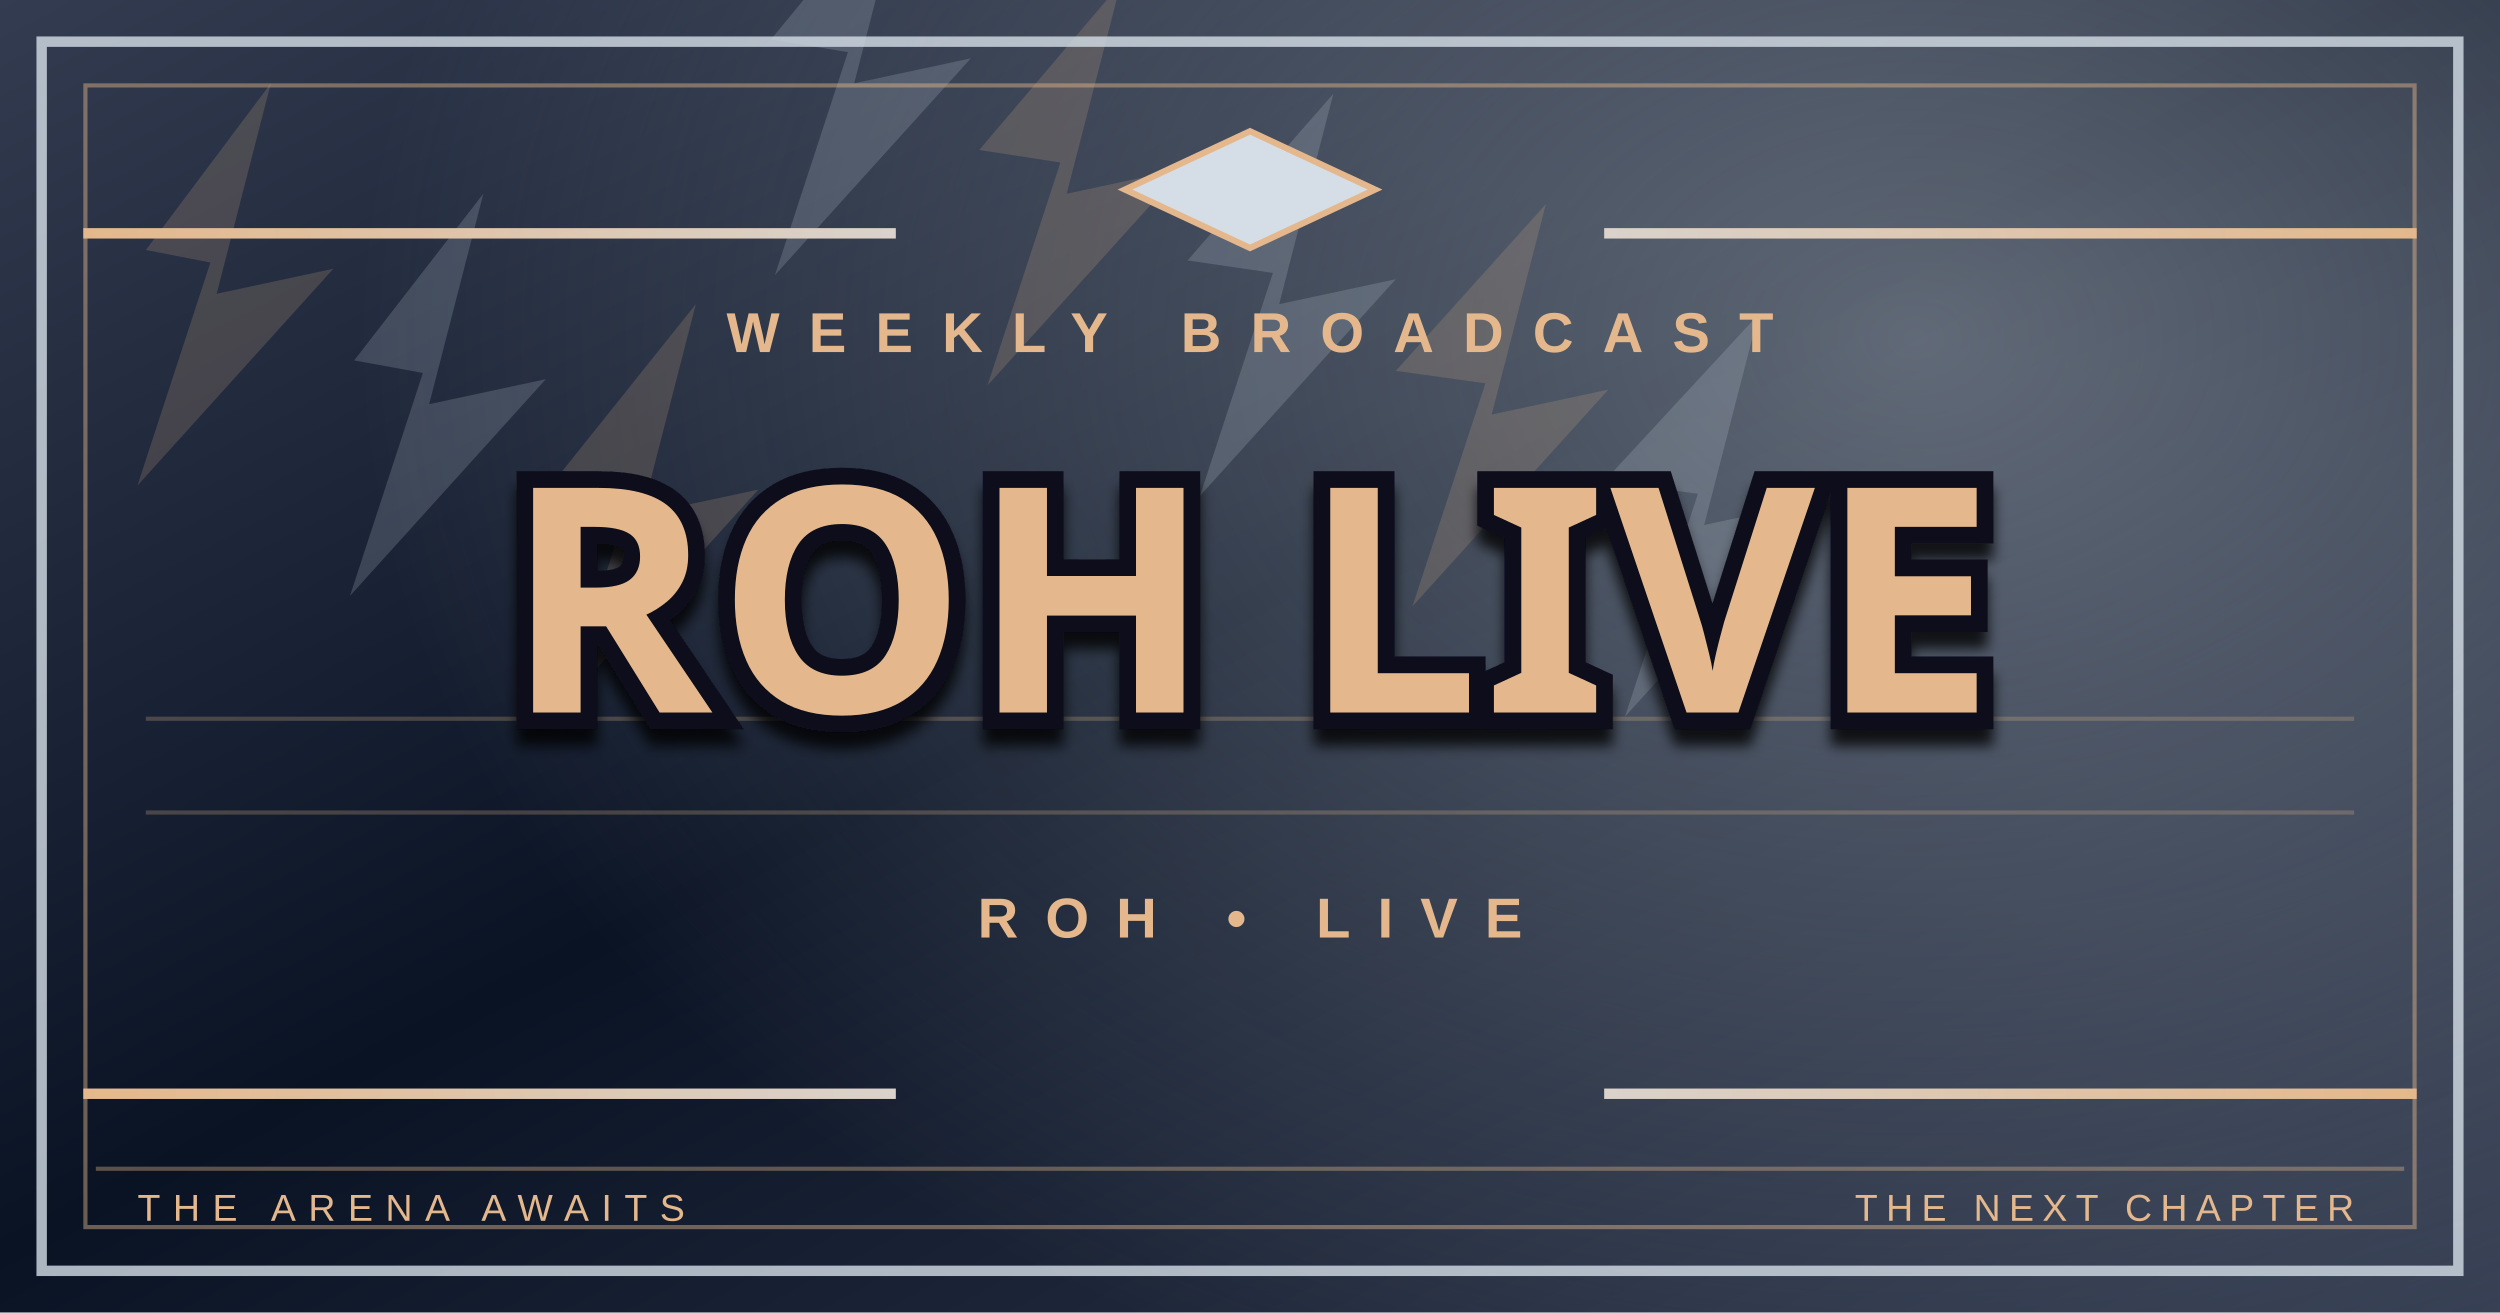
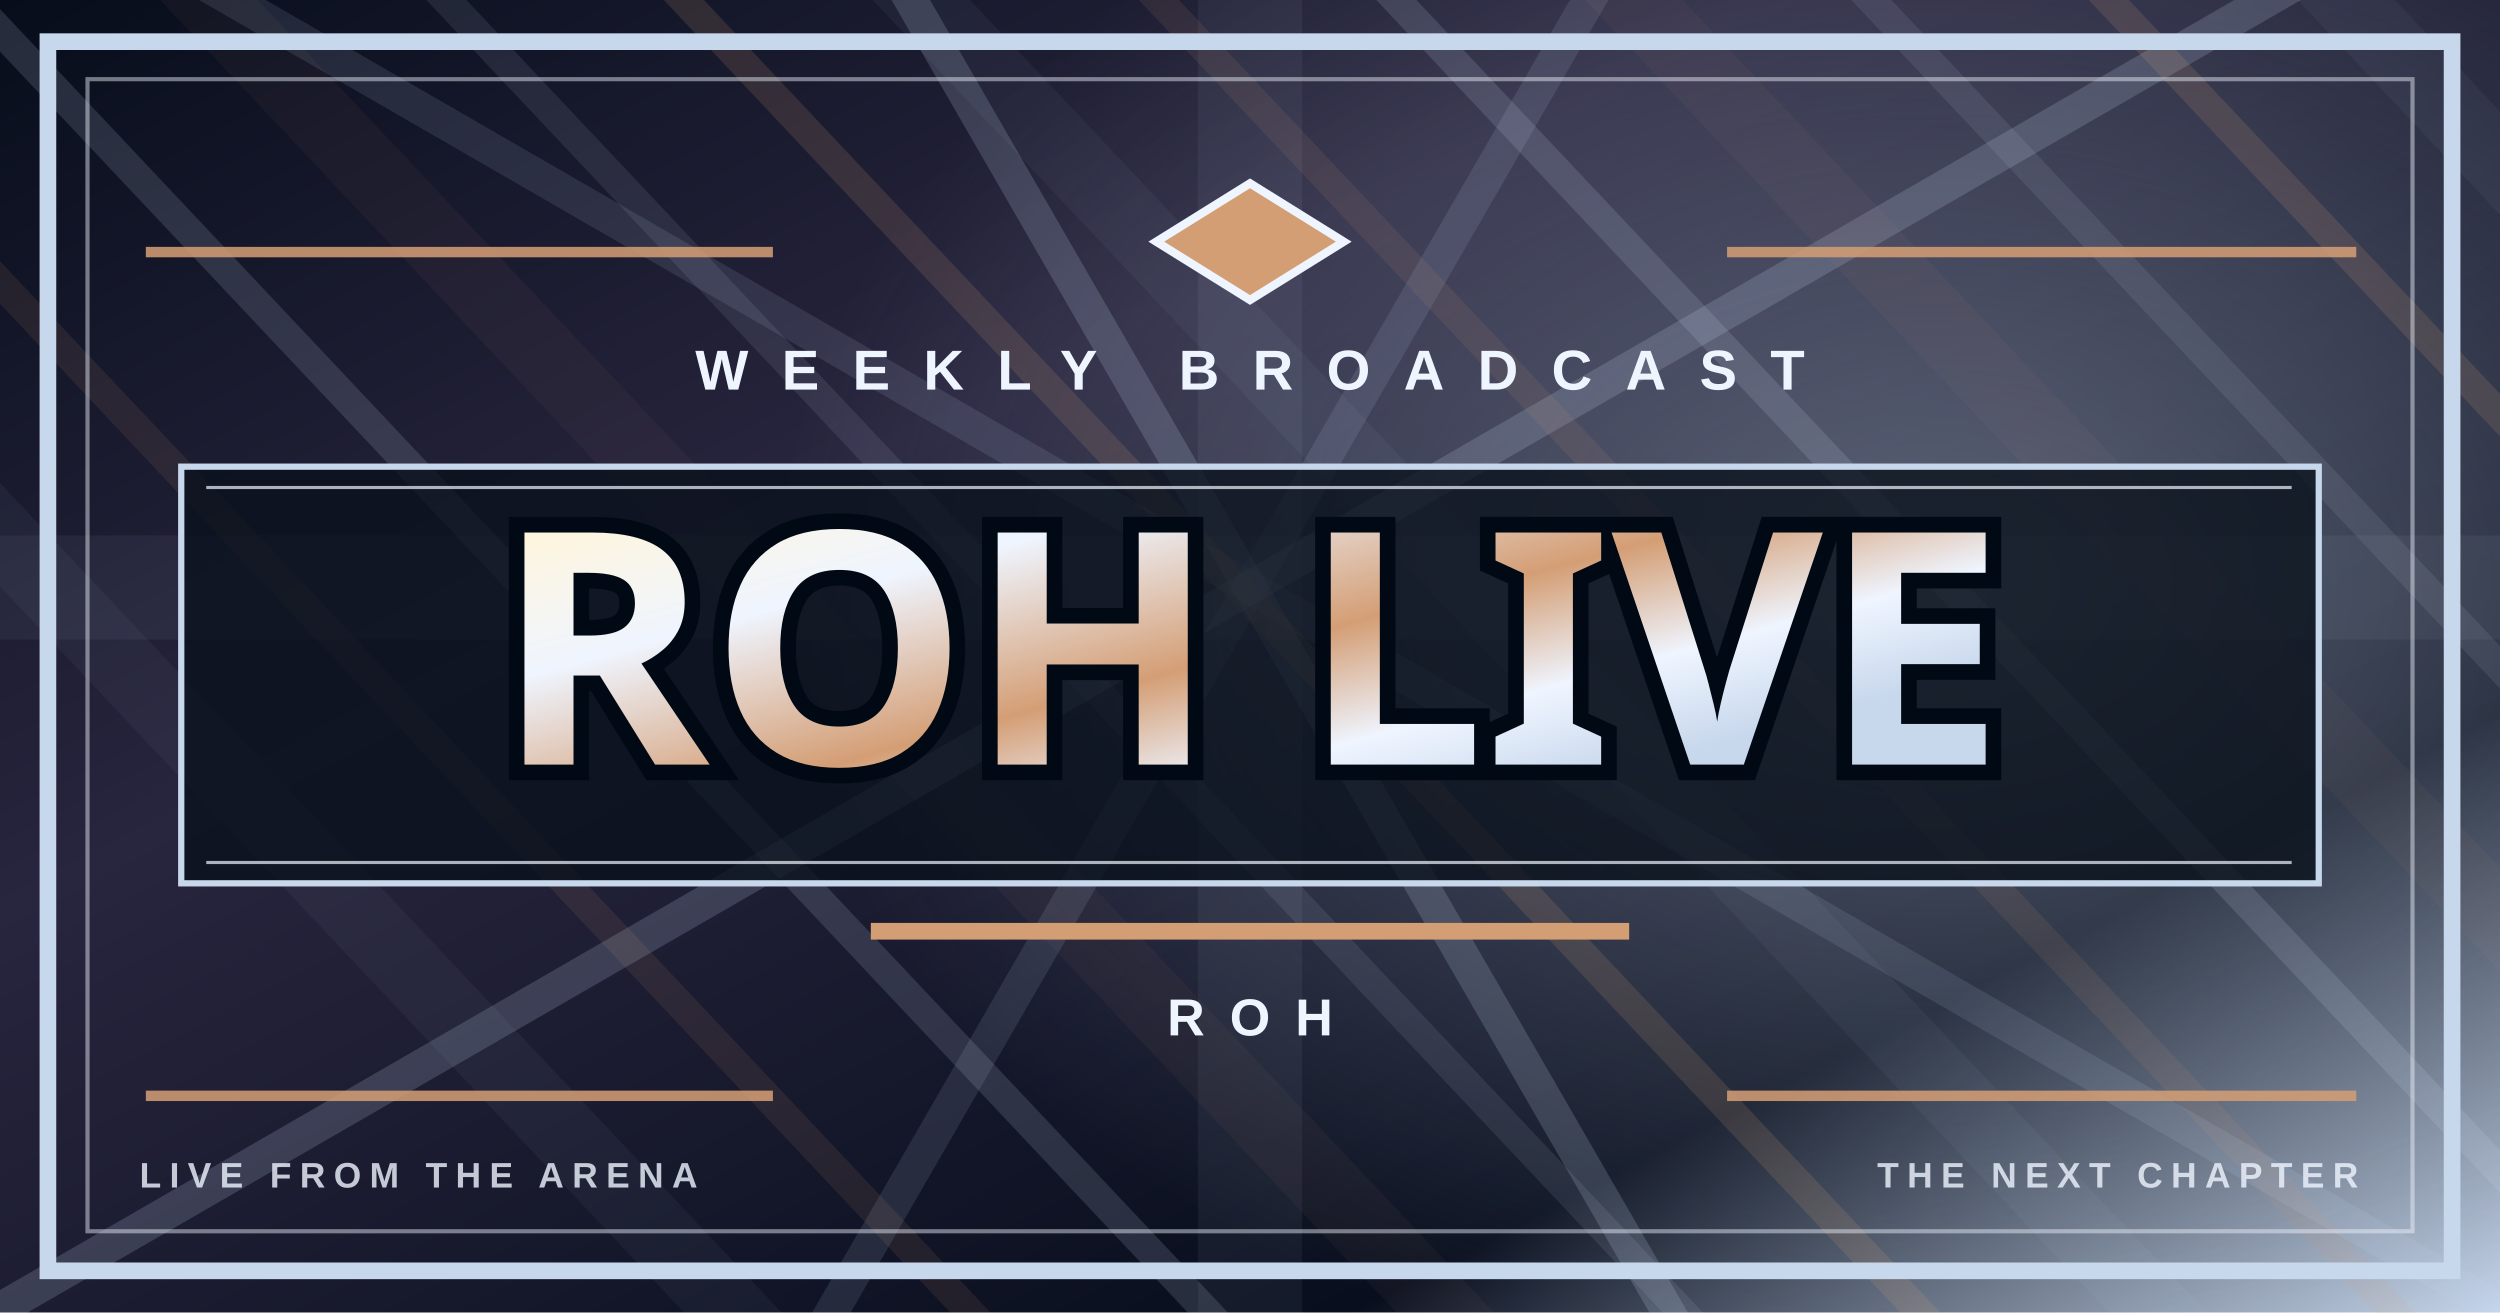
<svg xmlns="http://www.w3.org/2000/svg" width="1200" height="630" viewBox="0 0 1200 630" role="img" aria-label="ROH LIVE event art">
  <defs>
-     <linearGradient id="bg" x1="0" y1="0" x2="1" y2="1">
-       <stop stop-color="#333c50" />
-       <stop offset=".48" stop-color="#0a1324" />
-       <stop offset="1" stop-color="#333c50" />
+     <linearGradient id="sky" x1="0" y1="0" x2="1" y2="1">
+       <stop stop-color="#070d1b" />
+       <stop offset=".35" stop-color="#28253e" />
+       <stop offset=".77" stop-color="#080e1d" />
+       <stop offset="1" stop-color="#c7d7ec" />
+     </linearGradient>
+     <linearGradient id="chrome" x1="0" y1="0" x2="1" y2=".6">
+       <stop stop-color="#fff5dc" />
+       <stop offset=".27" stop-color="#eff5ff" />
+       <stop offset=".59" stop-color="#d49e75" />
+       <stop offset=".81" stop-color="#eff5ff" />
+       <stop offset="1" stop-color="#c7d7ec" />
    </linearGradient>
    <radialGradient id="spot">
-       <stop stop-color="#d5dee7" stop-opacity=".42" />
-       <stop offset="1" stop-color="#d5dee7" stop-opacity="0" />
+       <stop stop-color="#c7d7ec" stop-opacity=".39" />
+       <stop offset="1" stop-color="#c7d7ec" stop-opacity="0" />
    </radialGradient>
-     <linearGradient id="plate">
-       <stop stop-color="#e4b88c" />
-       <stop offset=".5" stop-color="#d5dee7" />
-       <stop offset="1" stop-color="#e4b88c" />
-     </linearGradient>
-     <filter id="ink" x="-8%" y="-30%" width="116%" height="165%">
-       <feDropShadow dx="0" dy="8" stdDeviation="3" flood-opacity=".8" />
-     </filter>
  </defs>
-   <path fill="url(#bg)" d="M0 0h1200v630H0z" />
-   <ellipse cx="920" cy="160" rx="750" ry="550" fill="url(#spot)" />
-   <path d="M70 120l60 -80 -26 101 56 -12 -94 104 35 -107z" fill="#e4b88c" opacity=".18" />
-   <path d="M170 173l62 -80 -26 101 56 -12 -94 104 35 -107z" fill="#d5dee7" opacity=".18" />
-   <path d="M270 226l64 -80 -26 101 56 -12 -94 104 35 -107z" fill="#e4b88c" opacity=".18" />
-   <path d="M370 19l66 -80 -26 101 56 -12 -94 104 35 -107z" fill="#d5dee7" opacity=".18" />
-   <path d="M470 72l68 -80 -26 101 56 -12 -94 104 35 -107z" fill="#e4b88c" opacity=".18" />
-   <path d="M570 125l70 -80 -26 101 56 -12 -94 104 35 -107z" fill="#d5dee7" opacity=".18" />
-   <path d="M670 178l72 -80 -26 101 56 -12 -94 104 35 -107z" fill="#e4b88c" opacity=".18" />
-   <path d="M770 231l74 -80 -26 101 56 -12 -94 104 35 -107z" fill="#d5dee7" opacity=".18" />
-   <path d="M70 345h1060M70 390h1060" stroke="#e4b88c" stroke-width="2" opacity=".25" />
-   <path d="M20 20H1180V610H20Z" fill="none" stroke="#d5dee7" stroke-width="5" opacity=".8" />
-   <path d="M41 41H1159V589H41Z" fill="none" stroke="#e4b88c" stroke-width="2" opacity=".45" />
-   <path d="M40 112h390M770 112h390M40 525h390M770 525h390" fill="none" stroke="url(#plate)" stroke-width="5" />
-   <path d="M540 91l60 -28 60 28 -60 28z" fill="#d5dee7" stroke="#e4b88c" stroke-width="3" />
-   <text x="600" y="169" text-anchor="middle" font-family="Arial,sans-serif" font-weight="900" font-size="27" letter-spacing="14" fill="#e4b88c">WEEKLY BROADCAST</text>
-   <text x="600" y="342" text-anchor="middle" textLength="688.56" lengthAdjust="spacingAndGlyphs" font-size="151" font-family="Impact,'Arial Black',sans-serif" font-weight="1000" letter-spacing="2" fill="#e4b88c" stroke="#0a0c1a" stroke-width="16" paint-order="stroke" filter="url(#ink)">ROH LIVE</text>
-   <path d="M275 396h650" stroke="url(#plate)" stroke-width="9" />
-   <text x="600" y="450" text-anchor="middle" font-family="Arial,sans-serif" font-size="27" font-weight="900" letter-spacing="13" fill="#e4b88c">ROH • LIVE</text>
-   <path d="M46 561h1108" stroke="#e4b88c" stroke-width="2" opacity=".37" />
-   <text x="66" y="586" font-family="Arial,sans-serif" letter-spacing="6" font-size="18" fill="#e4b88c">THE ARENA AWAITS</text>
-   <text x="1130" y="586" text-anchor="end" font-family="Arial,sans-serif" letter-spacing="4" font-size="18" fill="#e4b88c">THE NEXT CHAPTER</text>
+   <path fill="url(#sky)" d="M0 0h1200v630H0z" />
+   <ellipse cx="935" cy="280" rx="570" ry="390" fill="url(#spot)" />
+   <path d="M600 282L1680.0 282.0" stroke="#c7d7ec" stroke-width="50" opacity="0.06" />
+   <path d="M600 282L1535.3 822.0" stroke="#c7d7ec" stroke-width="16" opacity="0.12" />
+   <path d="M600 282L1140.0 1217.3" stroke="#c7d7ec" stroke-width="16" opacity="0.18" />
+   <path d="M600 282L600.0 1362.0" stroke="#c7d7ec" stroke-width="50" opacity="0.06" />
+   <path d="M600 282L60.0 1217.3" stroke="#c7d7ec" stroke-width="16" opacity="0.12" />
+   <path d="M600 282L-335.3 822.0" stroke="#c7d7ec" stroke-width="16" opacity="0.18" />
+   <path d="M600 282L-480.0 282.0" stroke="#c7d7ec" stroke-width="50" opacity="0.06" />
+   <path d="M600 282L-335.3 -258.0" stroke="#c7d7ec" stroke-width="16" opacity="0.12" />
+   <path d="M600 282L60.0 -653.3" stroke="#c7d7ec" stroke-width="16" opacity="0.18" />
+   <path d="M600 282L600.0 -798.0" stroke="#c7d7ec" stroke-width="50" opacity="0.06" />
+   <path d="M600 282L1140.0 -653.3" stroke="#c7d7ec" stroke-width="16" opacity="0.12" />
+   <path d="M600 282L1535.3 -258.0" stroke="#c7d7ec" stroke-width="16" opacity="0.18" />
+   <path d="M-270 -30L380 660" stroke="#c7d7ec" opacity="0.05" stroke-width="34" />
+   <path d="M-156 -30L494 660" stroke="#d49e75" opacity="0.1" stroke-width="14" />
+   <path d="M-42 -30L608 660" stroke="#c7d7ec" opacity="0.15" stroke-width="14" />
+   <path d="M72 -30L722 660" stroke="#d49e75" opacity="0.05" stroke-width="34" />
+   <path d="M186 -30L836 660" stroke="#c7d7ec" opacity="0.1" stroke-width="14" />
+   <path d="M300 -30L950 660" stroke="#d49e75" opacity="0.15" stroke-width="14" />
+   <path d="M414 -30L1064 660" stroke="#c7d7ec" opacity="0.05" stroke-width="34" />
+   <path d="M528 -30L1178 660" stroke="#d49e75" opacity="0.1" stroke-width="14" />
+   <path d="M642 -30L1292 660" stroke="#c7d7ec" opacity="0.15" stroke-width="14" />
+   <path d="M756 -30L1406 660" stroke="#d49e75" opacity="0.05" stroke-width="34" />
+   <path d="M870 -30L1520 660" stroke="#c7d7ec" opacity="0.1" stroke-width="14" />
+   <path d="M984 -30L1634 660" stroke="#d49e75" opacity="0.15" stroke-width="14" />
+   <path d="M1098 -30L1748 660" stroke="#c7d7ec" opacity="0.05" stroke-width="34" />
+   <path d="M1212 -30L1862 660" stroke="#d49e75" opacity="0.1" stroke-width="14" />
+   <path d="M1326 -30L1976 660" stroke="#c7d7ec" opacity="0.15" stroke-width="14" />
+   <g color="#c7d7ec" opacity=".34" transform="translate(-60 0)">
+     <g fill="none" stroke="currentColor" stroke-width="9" stroke-linecap="round" stroke-linejoin="round">M905 78l-148 447M1011 78l116 447M960 130v68M952 240v84M941 380v115M775 513h342</g>
+   </g>
+   <path d="M23 20h1154v590H23Z" fill="none" stroke="#c7d7ec" stroke-width="8" />
+   <path d="M42 38h1116v553H42Z" fill="none" stroke="#eff5ff" stroke-width="2" opacity=".46" />
+   <path d="M70 121h301M829 121h302M70 526h301M829 526h302" stroke="#d49e75" stroke-width="5" opacity=".86" />
+   <path d="M600 88l45 28-45 28-45-28Z" fill="#d49e75" stroke="#eff5ff" stroke-width="4" />
+   <text x="600" y="187" font-family="Arial,sans-serif" text-anchor="middle" font-size="27" letter-spacing="16" font-weight="900" fill="#eff5ff">WEEKLY BROADCAST</text>
+   <path d="M87 224H1113V424H87Z" fill="#09101bc4" stroke="#c7d7ec" stroke-width="3" />
+   <path d="M99 234h1001M99 414h1001" stroke="#eff5ff" stroke-width="1.5" opacity=".7" />
+   <text x="600" y="367" text-anchor="middle" font-family="Impact,'Arial Black',sans-serif" font-size="156" font-weight="1000" textLength="786.24" lengthAdjust="spacingAndGlyphs" fill="url(#chrome)" stroke="#010914" stroke-width="15" paint-order="stroke">ROH LIVE</text>
+   <path d="M418 447h364" stroke="#d49e75" stroke-width="8" />
+   <text x="600" y="497" text-anchor="middle" fill="#eff5ff" font-family="Arial,sans-serif" font-size="25" font-weight="900" letter-spacing="12">ROH</text>
+   <text x="67" y="570" fill="#eff5ff" opacity=".8" font-family="Arial,sans-serif" font-size="17" font-weight="900" letter-spacing="4">LIVE FROM THE ARENA</text>
+   <text x="1132" y="570" text-anchor="end" fill="#eff5ff" opacity=".8" font-family="Arial,sans-serif" font-size="17" font-weight="900" letter-spacing="4">THE NEXT CHAPTER</text>
</svg>
